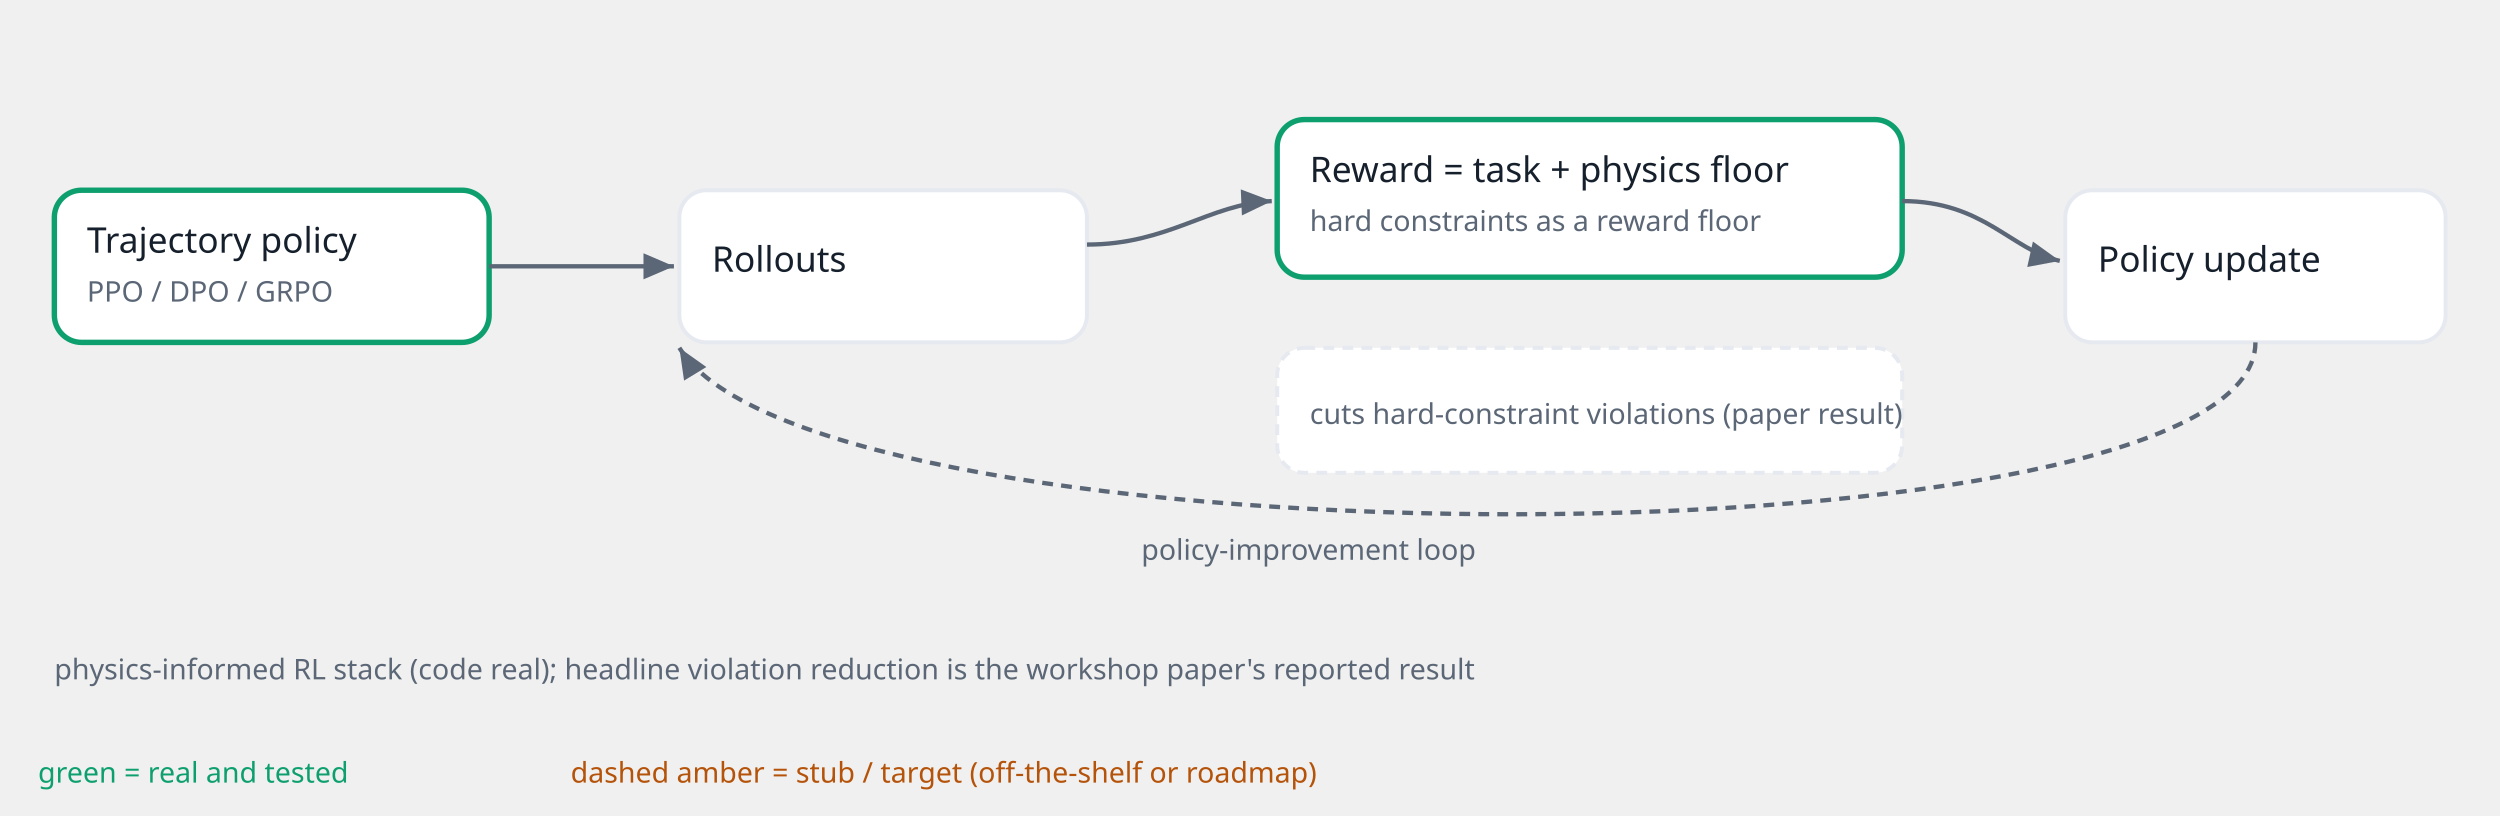
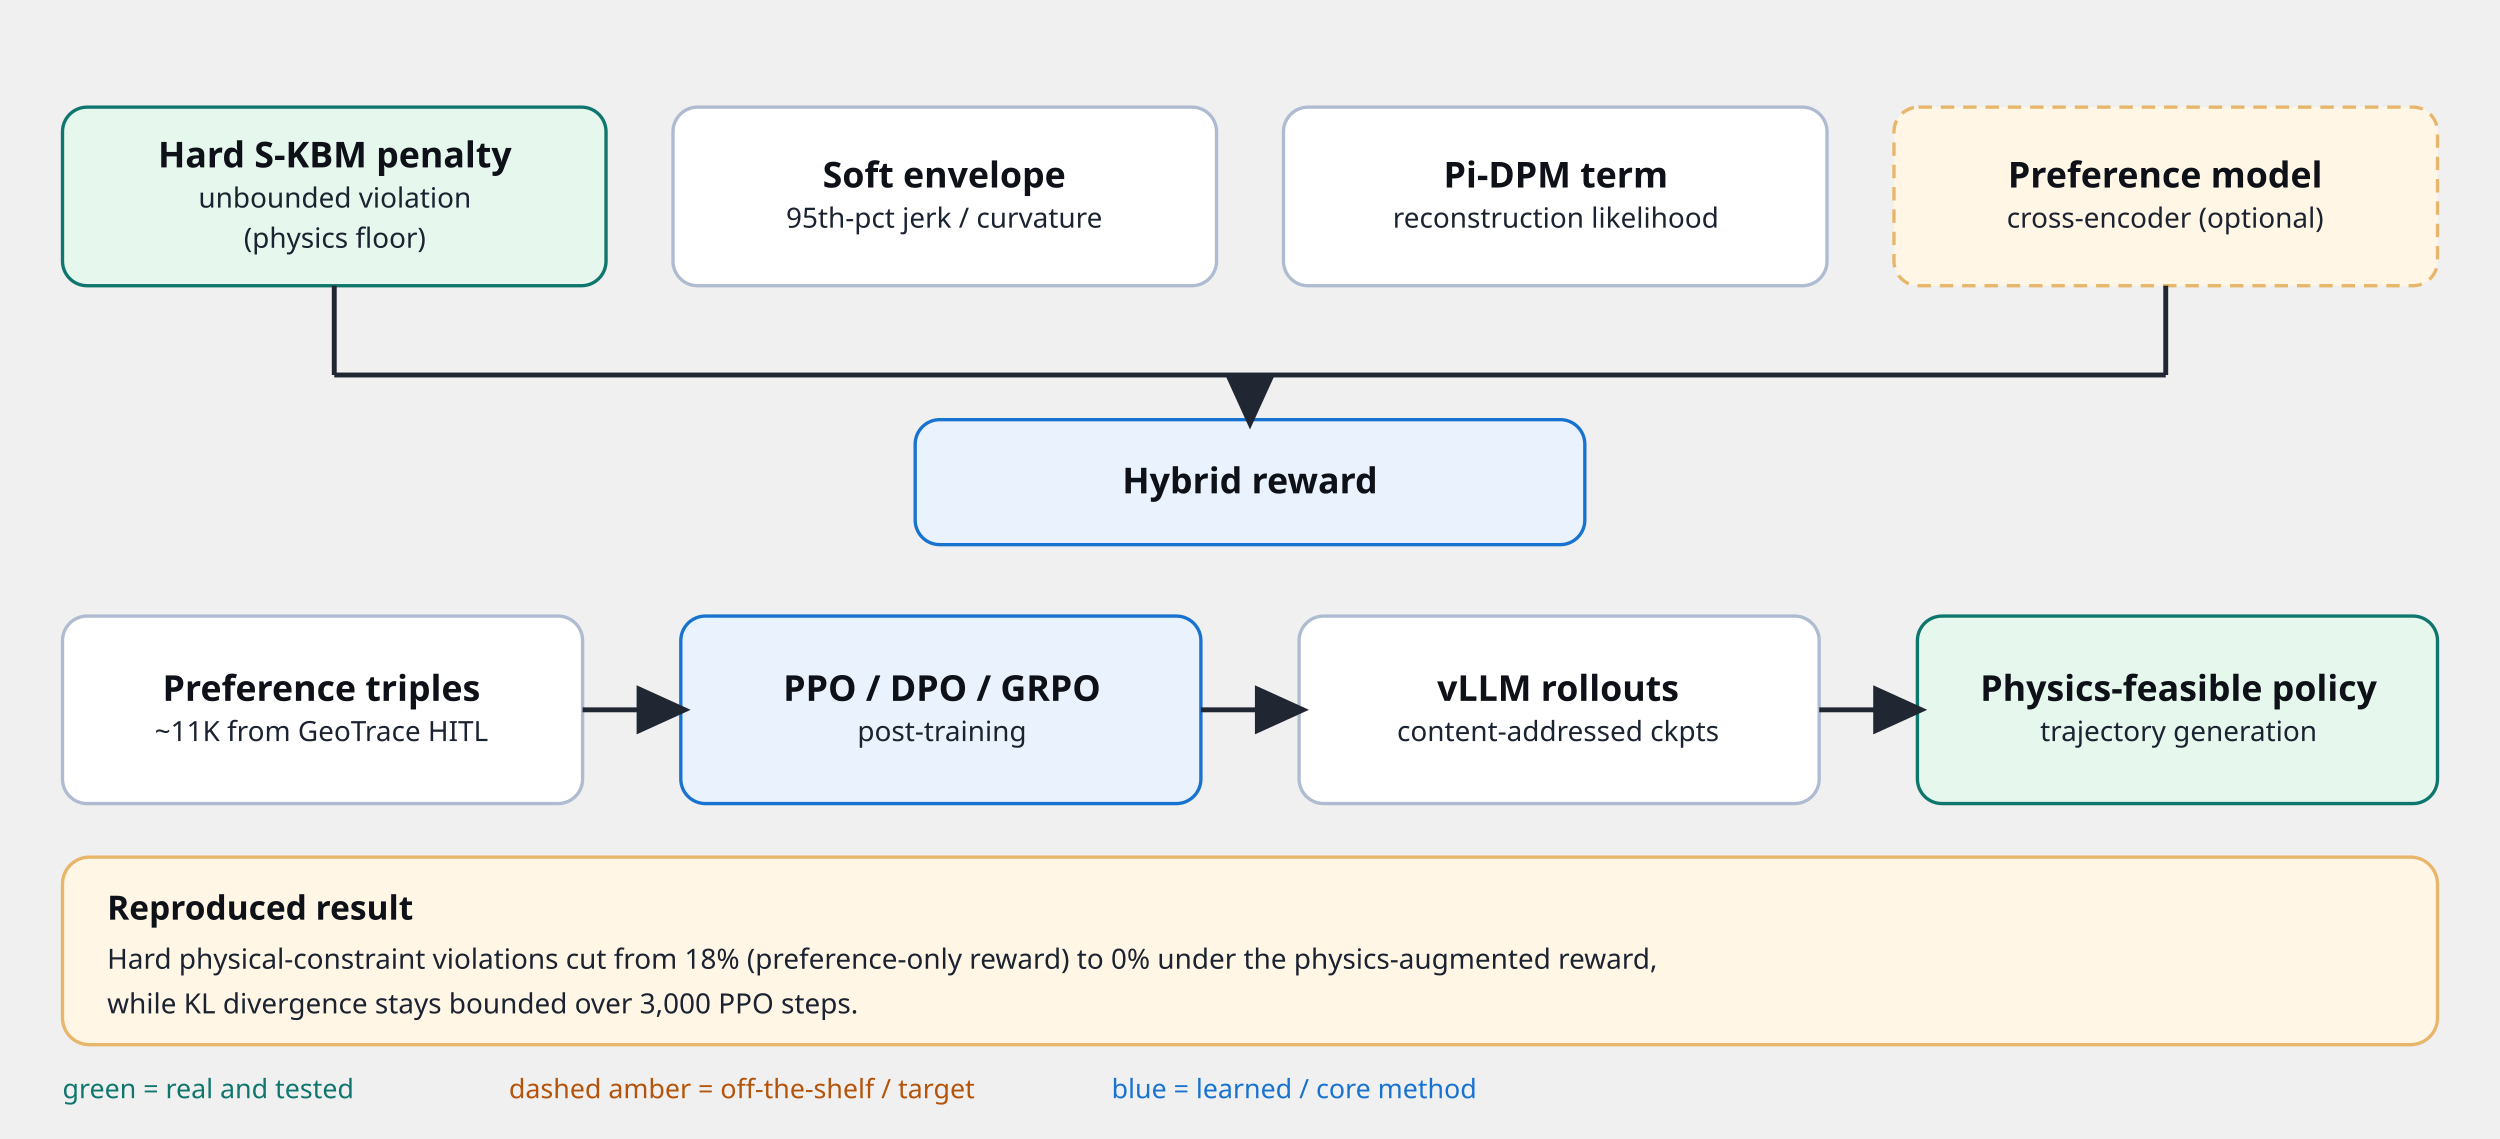
- <svg xmlns="http://www.w3.org/2000/svg" viewBox="0 0 920 300" width="100%" role="img" aria-label="Pi-GRPO architecture">
-   <style>
- .b{fill:#fff;stroke:#e6eaf0;stroke-width:1.5}
- .t{font-family:Montserrat,system-ui,sans-serif;font-size:13px;fill:#16202c}
- .s{font-family:'Noto Sans',system-ui,sans-serif;font-size:10.5px;fill:#5b6776}
- .real{stroke:#0e9f6e;stroke-width:2}
- .stub{stroke:#b45309;stroke-dasharray:5 4;stroke-width:2}
- .ar{stroke:#5b6776;stroke-width:1.6;fill:none;marker-end:url(#a)}
- .lg{font-family:'Noto Sans',system-ui,sans-serif;font-size:10.5px}
- </style>
+ <svg xmlns="http://www.w3.org/2000/svg" viewBox="0 0 1120 510" width="100%" role="img" aria-label="Pi-GRPO architecture">
  <defs>
-     <marker id="a" markerWidth="9" markerHeight="9" refX="7" refY="3" orient="auto">
-       <path d="M0,0 L7,3 L0,6 Z" fill="#5b6776" />
+     <marker id="ah" markerWidth="12" markerHeight="12" refX="9" refY="5" orient="auto">
+       <path d="M0,0 L11,5 L0,10 z" fill="#202733" />
    </marker>
  </defs>
-   <rect class="b real" x="20" y="70" width="160" height="56" rx="10" />
-   <text class="t" x="32" y="93">Trajectory policy</text>
-   <text class="s" x="32" y="111">PPO / DPO / GRPO</text>
-   <rect class="b" x="250" y="70" width="150" height="56" rx="10" />
-   <text class="t" x="262" y="100">Rollouts</text>
-   <rect class="b real" x="470" y="44" width="230" height="58" rx="10" />
-   <text class="t" x="482" y="67">Reward = task + physics floor</text>
-   <text class="s" x="482" y="85">hard constraints as a reward floor</text>
-   <rect class="b" x="470" y="128" width="230" height="46" rx="10" style="stroke-dasharray:4 3" />
-   <text class="s" x="482" y="156">cuts hard-constraint violations (paper result)</text>
-   <rect class="b" x="760" y="70" width="140" height="56" rx="10" />
-   <text class="t" x="772" y="100">Policy update</text>
-   <path class="ar" d="M180,98 L248,98" />
-   <path class="ar" d="M400,90 C430,90 445,75 468,74" />
-   <path class="ar" d="M700,74 C730,74 740,92 758,96" />
-   <path class="ar" d="M830,126 C830,210 300,210 250,128" style="stroke-dasharray:4 3" />
-   <text class="s" x="420" y="206">policy-improvement loop</text>
-   <text class="s" x="20" y="250">physics-informed RL stack (code real); headline violation reduction is the workshop paper's reported result</text>
-   <text class="lg" x="14" y="288" fill="#0e9f6e">green = real and tested</text>
-   <text class="lg" x="210" y="288" fill="#b45309">dashed amber = stub / target (off-the-shelf or roadmap)</text>
+   <style>
+ svg text{font-family:'Noto Sans',system-ui,-apple-system,sans-serif;}
+ .box{fill:#fff;stroke:#aebbd0;stroke-width:1.5;}
+ .acc{fill:#eaf3fd;stroke:#1772d0;stroke-width:1.5;}
+ .grn{fill:#e6f7ed;stroke:#0f766e;stroke-width:1.5;}
+ .amb{fill:#fff6e6;stroke:#e7b66a;stroke-width:1.5;stroke-dasharray:6 4;}
+ .lane{fill:#f3f6fc;stroke:#aebbd0;stroke-width:1.5;}
+ .ttl{font-size:16px;font-weight:700;fill:#0e1117;font-family:'Montserrat','Noto Sans',sans-serif;}
+ .sub{font-size:12.5px;font-weight:500;fill:#1b2230;}
+ .ar{stroke:#202733;stroke-width:2.2;fill:none;marker-end:url(#ah);}
+ .lg{font-size:12px;}
+ </style>
+   <rect class="grn" x="28" y="48" width="243.5" height="80" rx="11" />
+   <text class="ttl" x="150" y="75" text-anchor="middle">Hard S-KBM penalty</text>
+   <text class="sub" x="150" y="93" text-anchor="middle">unbounded violation</text>
+   <text class="sub" x="150" y="111" text-anchor="middle">(physics floor)</text>
+   <rect class="box" x="301.5" y="48" width="243.5" height="80" rx="11" />
+   <text class="ttl" x="423" y="84" text-anchor="middle">Soft envelope</text>
+   <text class="sub" x="423" y="102" text-anchor="middle">95th-pct jerk / curvature</text>
+   <rect class="box" x="575.0" y="48" width="243.5" height="80" rx="11" />
+   <text class="ttl" x="697" y="84" text-anchor="middle">Pi-DPM term</text>
+   <text class="sub" x="697" y="102" text-anchor="middle">reconstruction likelihood</text>
+   <rect class="amb" x="848.5" y="48" width="243.5" height="80" rx="11" />
+   <text class="ttl" x="970" y="84" text-anchor="middle">Preference model</text>
+   <text class="sub" x="970" y="102" text-anchor="middle">cross-encoder (optional)</text>
+   <line x1="149.75" y1="128" x2="149.75" y2="168" stroke="#202733" stroke-width="2.2" />
+   <line x1="970.25" y1="128" x2="970.25" y2="168" stroke="#202733" stroke-width="2.2" />
+   <line x1="149.75" y1="168" x2="970.25" y2="168" stroke="#202733" stroke-width="2.2" />
+   <rect class="acc" x="410.0" y="188" width="300" height="56" rx="11" />
+   <text class="ttl" x="560" y="221" text-anchor="middle">Hybrid reward</text>
+   <line class="ar" x1="560.0" y1="168" x2="560.0" y2="188" />
+   <rect class="box" x="28" y="276" width="233.0" height="84" rx="11" />
+   <text class="ttl" x="144" y="314" text-anchor="middle">Preference triples</text>
+   <text class="sub" x="144" y="332" text-anchor="middle">~11K from GeoTrace HITL</text>
+   <rect class="acc" x="305.0" y="276" width="233.0" height="84" rx="11" />
+   <text class="ttl" x="422" y="314" text-anchor="middle">PPO / DPO / GRPO</text>
+   <text class="sub" x="422" y="332" text-anchor="middle">post-training</text>
+   <rect class="box" x="582.0" y="276" width="233.0" height="84" rx="11" />
+   <text class="ttl" x="698" y="314" text-anchor="middle">vLLM rollouts</text>
+   <text class="sub" x="698" y="332" text-anchor="middle">content-addressed ckpts</text>
+   <rect class="grn" x="859.0" y="276" width="233.0" height="84" rx="11" />
+   <text class="ttl" x="976" y="314" text-anchor="middle">Physics-feasible policy</text>
+   <text class="sub" x="976" y="332" text-anchor="middle">trajectory generation</text>
+   <line class="ar" x1="261.0" y1="318.0" x2="305.0" y2="318.0" />
+   <line class="ar" x1="538.0" y1="318.0" x2="582.0" y2="318.0" />
+   <line class="ar" x1="815.0" y1="318.0" x2="859.0" y2="318.0" />
+   <rect x="28" y="384" width="1064" height="84" rx="12" fill="#fff6e6" stroke="#e7b66a" stroke-width="1.5" />
+   <text x="48" y="412" style="font-size:15px;font-weight:700;fill:#0e1117;font-family:Montserrat,sans-serif">Reproduced result</text>
+   <text x="48" y="434" class="sub">Hard physical-constraint violations cut from 18% (preference-only reward) to 0% under the physics-augmented reward,</text>
+   <text x="48" y="454" class="sub">while KL divergence stays bounded over 3,000 PPO steps.</text>
+   <text class="lg" x="28" y="492" fill="#0f766e">green = real and tested</text>
+   <text class="lg" x="228" y="492" fill="#b45309">dashed amber = off-the-shelf / target</text>
+   <text class="lg" x="498" y="492" fill="#1772d0">blue = learned / core method</text>
</svg>
